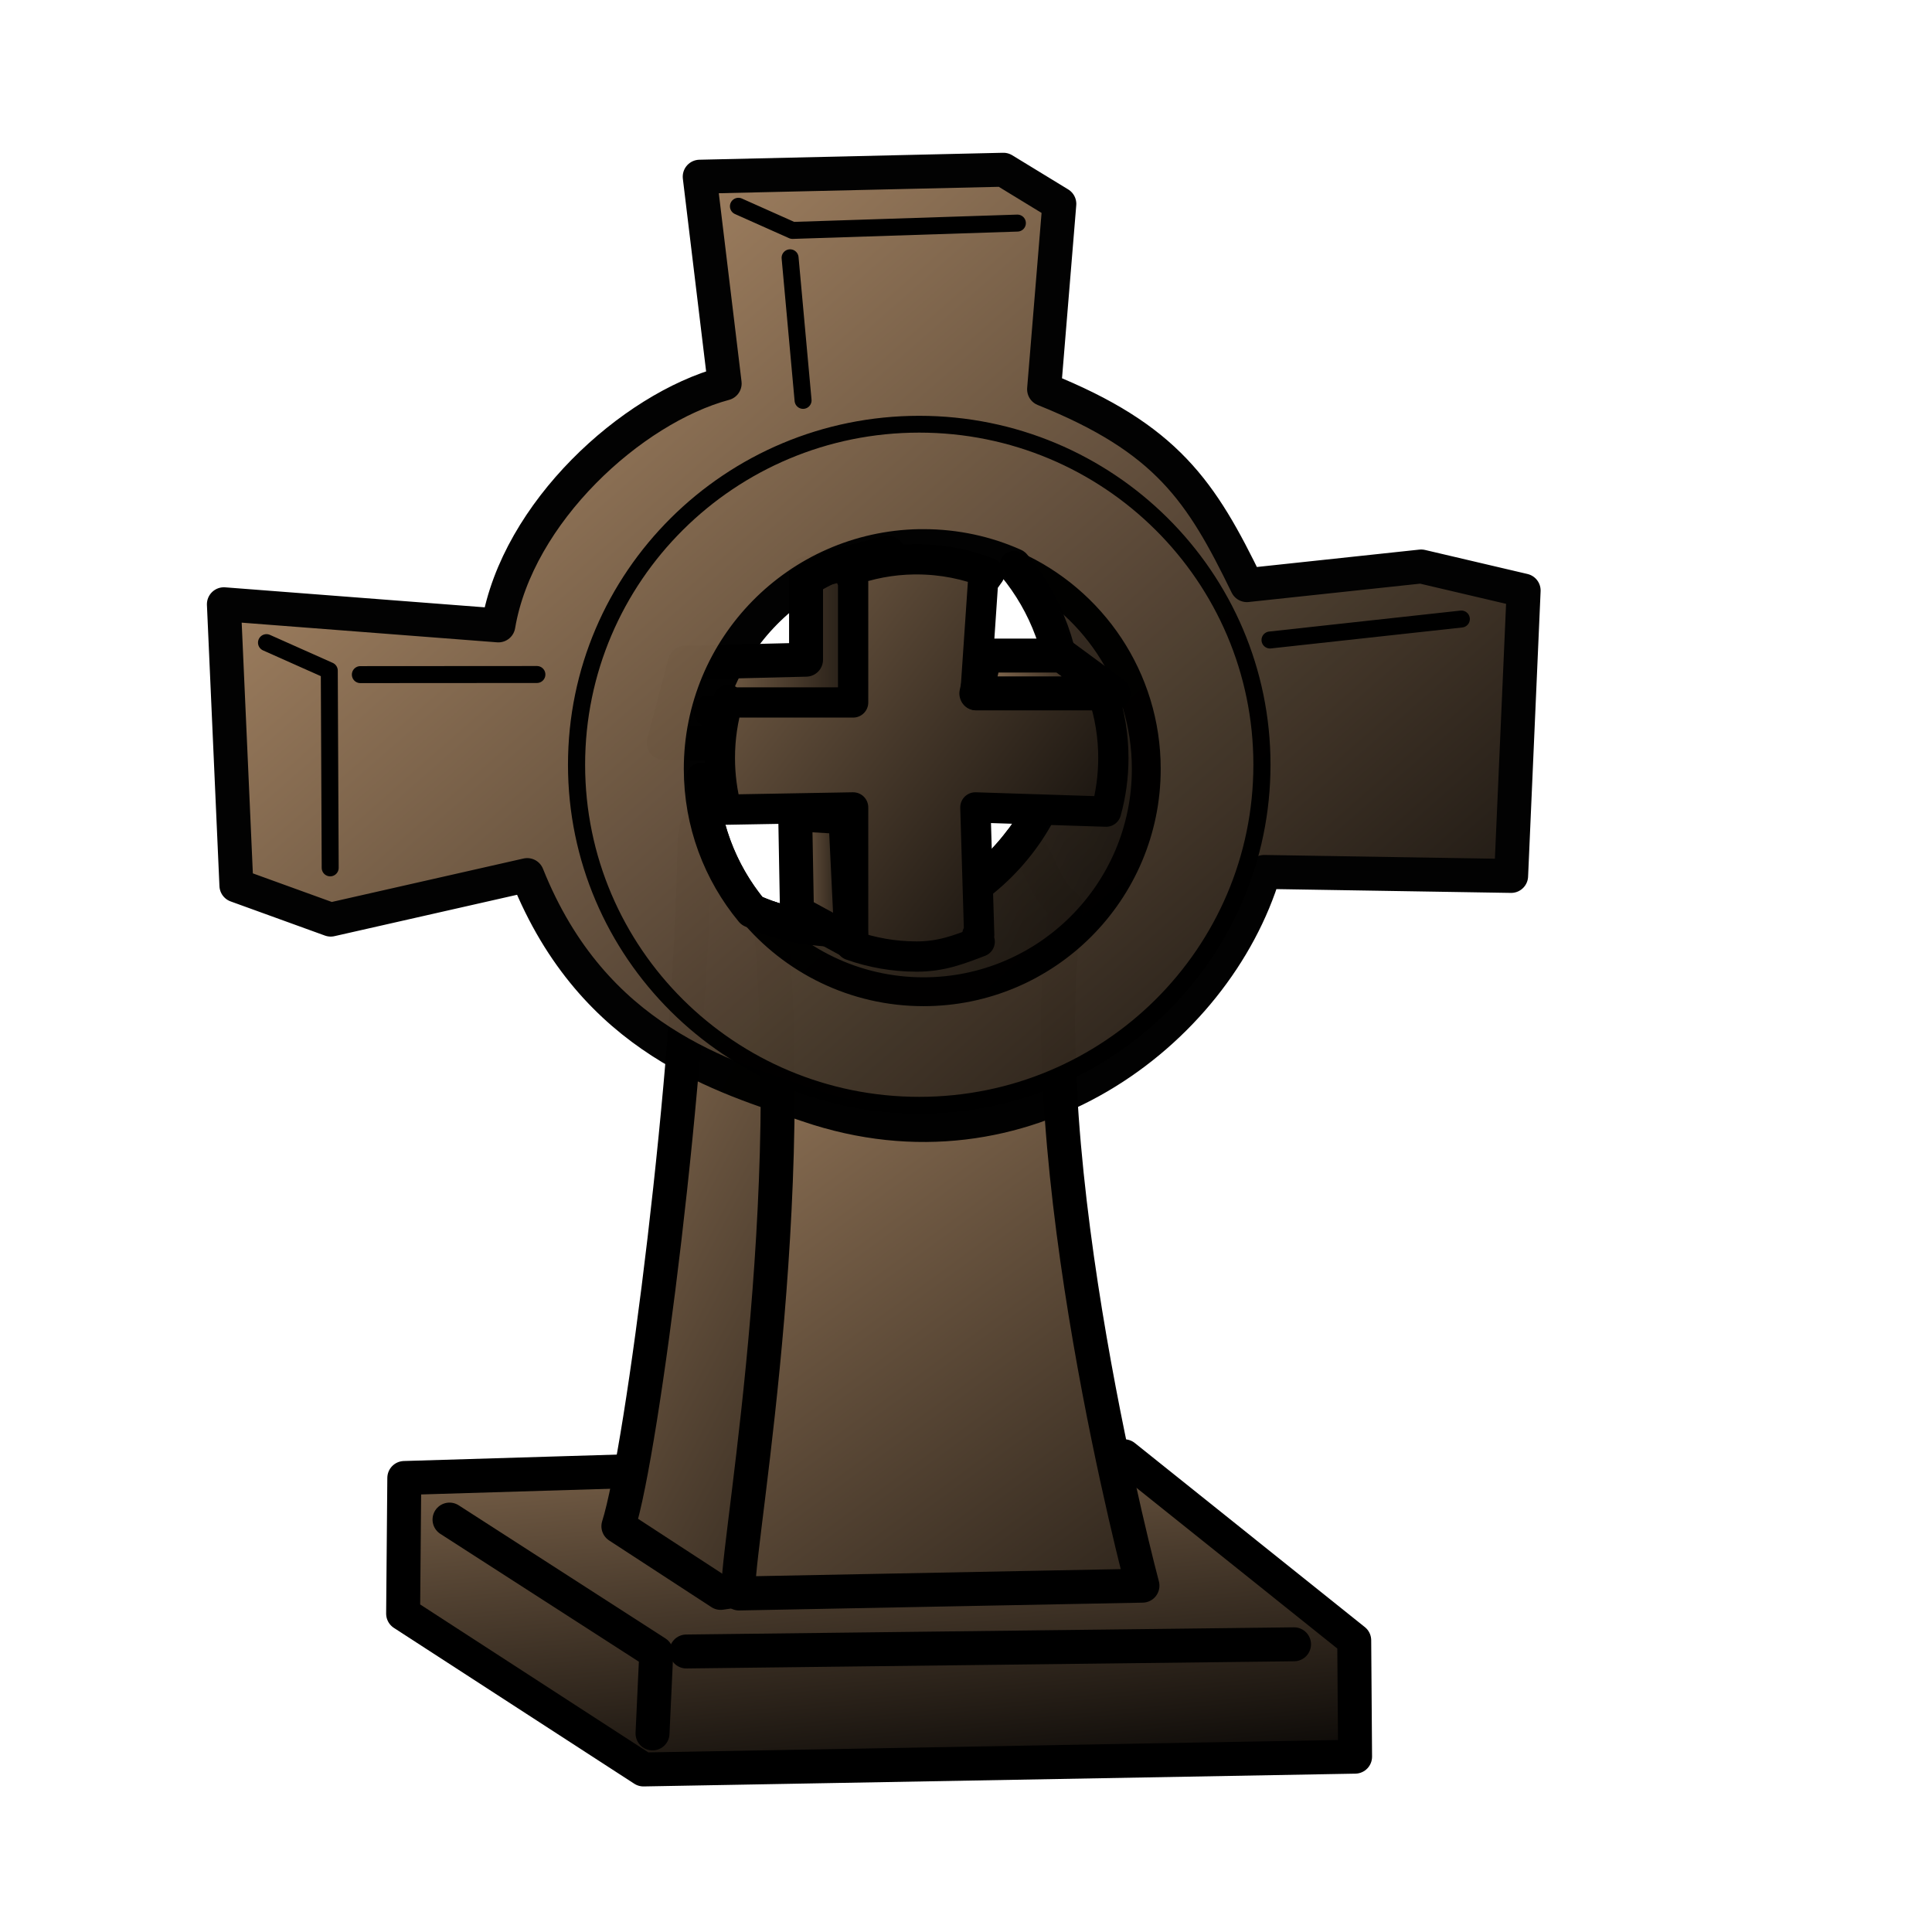
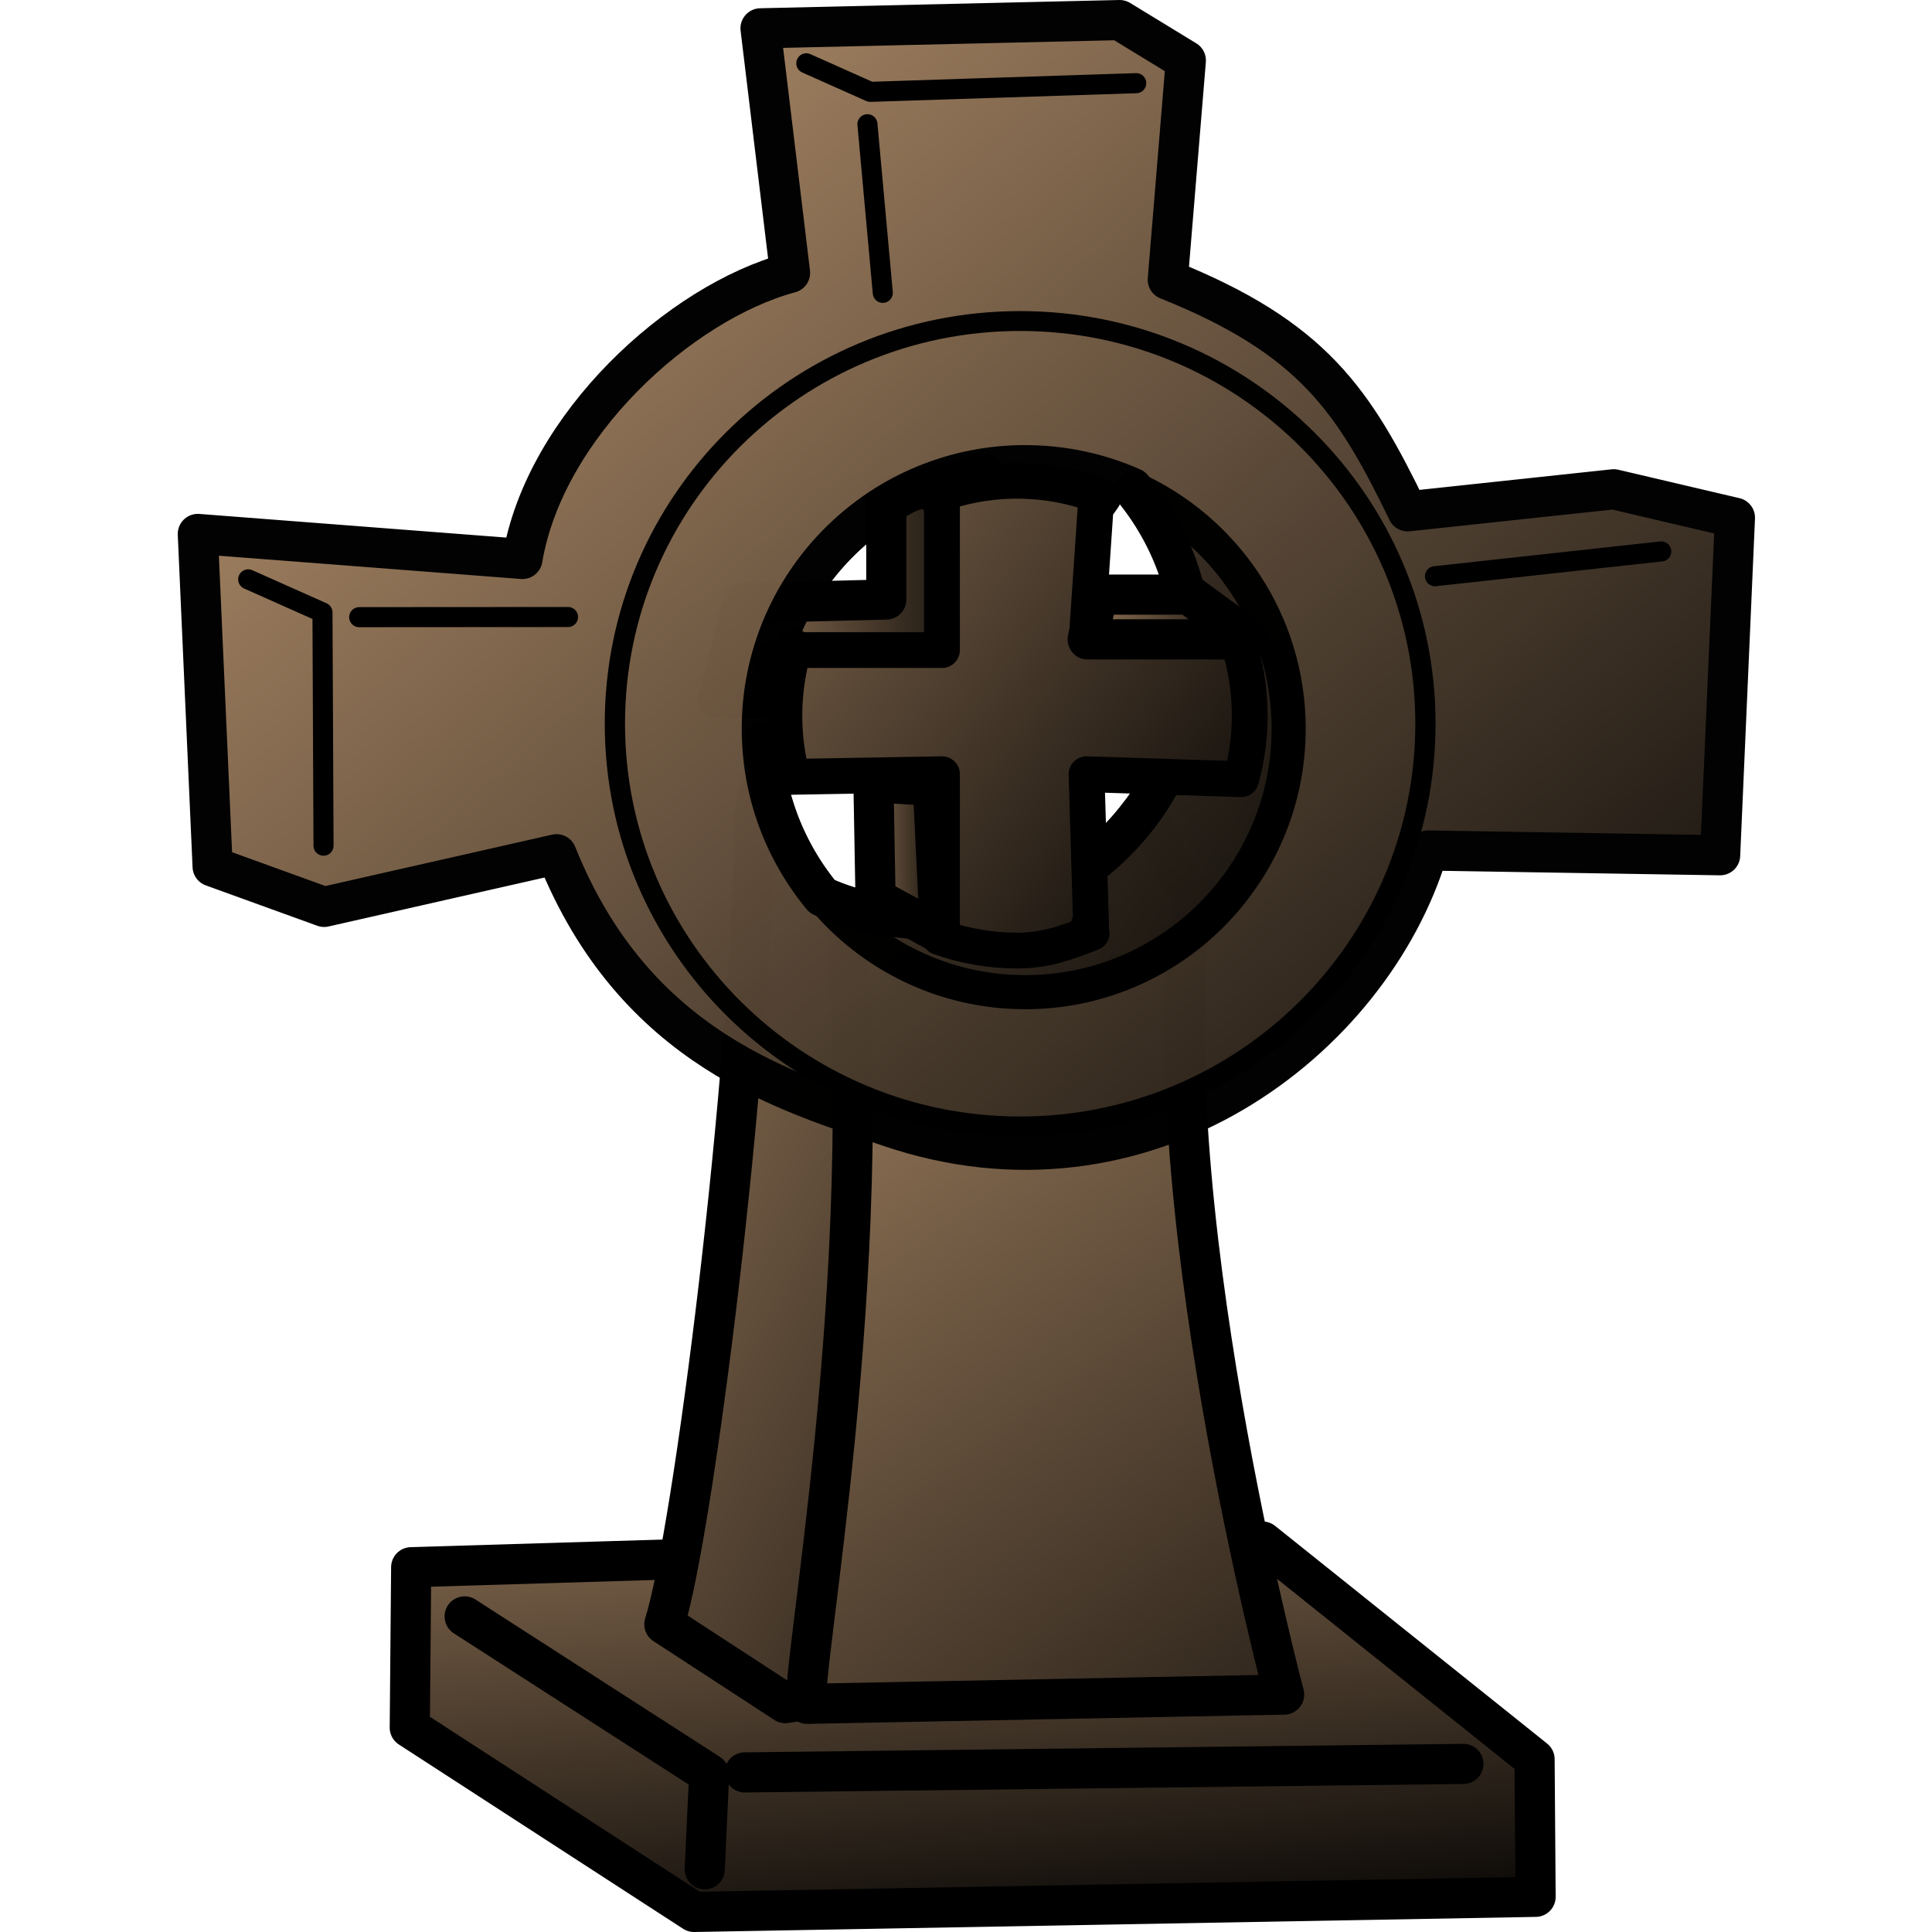
- <svg xmlns="http://www.w3.org/2000/svg" xmlns:xlink="http://www.w3.org/1999/xlink" width="700pt" height="700pt" id="svg36220" version="1.0">
+ <svg xmlns="http://www.w3.org/2000/svg" xmlns:xlink="http://www.w3.org/1999/xlink" width="100" height="100" id="svg36220" version="1.0">
  <defs id="defs36222">
    <linearGradient id="linearGradient3347">
      <stop style="stop-color:black;stop-opacity:1;" offset="0" id="stop3349" />
      <stop style="stop-color:black;stop-opacity:0;" offset="1" id="stop3351" />
    </linearGradient>
    <linearGradient id="linearGradient5175">
      <stop style="stop-color:#a08060;stop-opacity:1;" offset="0" id="stop5177" />
      <stop style="stop-color:#000000;stop-opacity:1;" offset="1" id="stop5179" />
    </linearGradient>
-     <linearGradient xlink:href="#linearGradient5175" id="linearGradient2273" gradientUnits="userSpaceOnUse" x1="416.048" y1="150.13" x2="825.858" y2="861.172" gradientTransform="matrix(0.554147,0,0,0.70605,220.5202,262.6425)" />
-     <linearGradient xlink:href="#linearGradient5175" id="linearGradient2277" gradientUnits="userSpaceOnUse" x1="128.101" y1="181.865" x2="740.295" y2="596.775" gradientTransform="matrix(0.554147,0,0,0.70605,195.0293,238.4564)" />
+     <linearGradient xlink:href="#linearGradient5175" id="linearGradient2273" gradientUnits="userSpaceOnUse" x1="416.048" y1="150.13" x2="825.858" y2="861.172" gradientTransform="matrix(7.0214969e-2,0,0,8.9462325e-2,24.47652,23.92853)" />
+     <linearGradient xlink:href="#linearGradient5175" id="linearGradient2277" gradientUnits="userSpaceOnUse" x1="128.101" y1="181.865" x2="740.295" y2="596.775" gradientTransform="matrix(7.0214969e-2,0,0,8.9462325e-2,21.24661,20.86395)" />
    <linearGradient xlink:href="#linearGradient5175" id="linearGradient2225" x1="474.405" y1="587.786" x2="504.644" y2="893.36" gradientUnits="userSpaceOnUse" gradientTransform="matrix(0.955393,0,0,0.955393,-3.85768,25.10482)" />
-     <linearGradient xlink:href="#linearGradient3347" id="linearGradient3353" x1="749.649" y1="506.85" x2="297.939" y2="301.256" gradientUnits="userSpaceOnUse" gradientTransform="matrix(1.034709,0,0,1.015443,-11.547,-1.140841)" />
-     <linearGradient xlink:href="#linearGradient5175" id="linearGradient3371" gradientUnits="userSpaceOnUse" x1="217.996" y1="116.564" x2="650.225" y2="599.485" gradientTransform="matrix(1.034709,0,0,1.015443,-11.19194,51.60242)" />
-     <linearGradient xlink:href="#linearGradient5175" id="linearGradient3590" gradientUnits="userSpaceOnUse" gradientTransform="matrix(0.907934,0,0,0.88605,9.67439,93.71704)" x1="474.405" y1="587.786" x2="504.644" y2="893.36" />
-     <linearGradient xlink:href="#linearGradient5175" id="linearGradient2267" x1="242.747" y1="227.951" x2="563.464" y2="472.007" gradientUnits="userSpaceOnUse" gradientTransform="matrix(0.922671,0,0,0.905491,35.69338,34.19809)" />
-     <linearGradient xlink:href="#linearGradient5175" id="linearGradient3152" x1="313.026" y1="310.022" x2="436.507" y2="310.022" gradientUnits="userSpaceOnUse" gradientTransform="matrix(1.034709,0,0,1.015443,-11.547,-1.140841)" />
-     <linearGradient xlink:href="#linearGradient5175" id="linearGradient3160" x1="379.495" y1="419.623" x2="420.95" y2="419.623" gradientUnits="userSpaceOnUse" gradientTransform="matrix(1.034709,0,0,1.015443,-18.8635,0.295213)" />
-     <linearGradient xlink:href="#linearGradient5175" id="linearGradient3170" x1="459" y1="322" x2="539" y2="322" gradientUnits="userSpaceOnUse" gradientTransform="matrix(1.034709,0,0,1.015443,-11.547,-1.140841)" />
+     <linearGradient xlink:href="#linearGradient3347" id="linearGradient3353" x1="749.649" y1="506.85" x2="297.939" y2="301.256" gradientUnits="userSpaceOnUse" gradientTransform="matrix(0.1311061,0,0,0.128665,-4.928302,-9.494978)" />
+     <linearGradient xlink:href="#linearGradient5175" id="linearGradient3371" gradientUnits="userSpaceOnUse" x1="217.996" y1="116.564" x2="650.225" y2="599.485" gradientTransform="matrix(0.1311061,0,0,0.128665,-4.883312,-2.811978)" />
+     <linearGradient xlink:href="#linearGradient5175" id="linearGradient3590" gradientUnits="userSpaceOnUse" gradientTransform="matrix(0.1150427,0,0,0.1122698,-2.239382,2.524292)" x1="474.405" y1="587.786" x2="504.644" y2="893.36" />
+     <linearGradient xlink:href="#linearGradient5175" id="linearGradient2267" x1="242.747" y1="227.951" x2="563.464" y2="472.007" gradientUnits="userSpaceOnUse" gradientTransform="matrix(0.11691,0,0,0.1147331,1.057438,-5.017248)" />
+     <linearGradient xlink:href="#linearGradient5175" id="linearGradient3152" x1="313.026" y1="310.022" x2="436.507" y2="310.022" gradientUnits="userSpaceOnUse" gradientTransform="matrix(0.1311061,0,0,0.128665,-4.928302,-9.494978)" />
+     <linearGradient xlink:href="#linearGradient5175" id="linearGradient3160" x1="379.495" y1="419.623" x2="420.95" y2="419.623" gradientUnits="userSpaceOnUse" gradientTransform="matrix(0.1311061,0,0,0.128665,-5.855362,-9.313018)" />
+     <linearGradient xlink:href="#linearGradient5175" id="linearGradient3170" x1="459" y1="322" x2="539" y2="322" gradientUnits="userSpaceOnUse" gradientTransform="matrix(0.1311061,0,0,0.128665,-4.928302,-9.494978)" />
  </defs>
  <g id="layer1">
-     <path style="fill:url(#linearGradient3590);fill-opacity:1;fill-rule:evenodd;stroke:#000000;stroke-width:16.4;stroke-linecap:round;stroke-linejoin:round;stroke-miterlimit:4;stroke-dasharray:none;stroke-opacity:1" d="M 195.313,714 L 194.744,779.534 L 310.851,854.81 L 654.631,848.638 L 654.217,792.435 L 543.095,703.508 L 195.313,714 z " id="path2213" />
-     <path style="fill:url(#linearGradient2277);fill-opacity:1;fill-rule:evenodd;stroke:#000000;stroke-width:16.4;stroke-linecap:round;stroke-linejoin:round;stroke-miterlimit:4;stroke-dasharray:none;stroke-opacity:1" d="M 340.901,393.962 C 337.476,395.42 335.523,400.64 335.404,410.336 C 334.137,513.809 310.457,700.388 298.736,737.308 L 348.144,769.517 L 521.943,744.036 C 521.943,744.036 460.134,546.696 393.833,448.51 C 383.057,447.199 372.762,444.296 363.212,440.037 C 352.36,426.926 344.568,411.21 340.901,393.962 z " id="path2275" />
-     <path style="fill:url(#linearGradient2273);fill-opacity:1;fill-rule:evenodd;stroke:#000000;stroke-width:16.4;stroke-linecap:round;stroke-linejoin:round;stroke-miterlimit:4;stroke-dasharray:none;stroke-opacity:1" d="M 492.971,406.337 C 473.327,432.419 442.097,449.303 406.961,449.303 C 394.758,449.303 383.01,447.274 372.071,443.528 C 386.499,594.103 353.187,761.943 357.036,769.802 L 551.917,766.026 C 551.917,766.026 496.442,558.177 514.958,437.816 C 503.404,429.741 501.703,411.231 492.971,406.337 z " id="path1331" />
-     <path style="fill:none;fill-opacity:0.75;fill-rule:evenodd;stroke:#000000;stroke-width:16.4;stroke-linecap:round;stroke-linejoin:round;stroke-miterlimit:4;stroke-dasharray:none;stroke-opacity:1" d="M 217.156,734.096 L 317.043,798.414 L 315.228,837.4" id="path2215" />
-     <path style="fill:none;fill-opacity:0.75;fill-rule:evenodd;stroke:#000000;stroke-width:16.4;stroke-linecap:round;stroke-linejoin:round;stroke-miterlimit:4;stroke-dasharray:none;stroke-opacity:1" d="M 331.57,797.821 L 625.135,794.347" id="path2217" />
-     <path style="fill:url(#linearGradient3152);fill-opacity:1;fill-rule:evenodd;stroke:#000000;stroke-width:16.4;stroke-linecap:round;stroke-linejoin:round;stroke-miterlimit:4;stroke-dasharray:none;stroke-opacity:1" d="M 330.865,320.131 L 389.397,318.695 L 389.397,277.049 L 428.906,266.997 L 431.833,360.34 L 320.622,358.904 L 330.865,320.131 z " id="path2271" />
-     <path style="opacity:0.99;fill:url(#linearGradient3371);fill-opacity:1;fill-rule:evenodd;stroke:#000000;stroke-width:16.4;stroke-linecap:round;stroke-linejoin:round;stroke-miterlimit:4;stroke-dasharray:none;stroke-dashoffset:0;stroke-opacity:1" d="M 484.725,81.999 L 338.023,85.362 L 350.084,185.256 C 305.097,197.375 249.966,247.592 240.76,302.128 L 108.156,291.91 L 114.203,427.757 L 159.762,444.258 L 254.697,422.743 C 286.767,502.829 349.913,520.099 390.276,533.934 C 494.538,569.671 587.256,499.133 610.701,421.22 L 730.016,423.156 L 736.063,285.278 L 686.558,273.663 L 602.359,282.675 C 580.386,237.449 563.731,211.861 504.385,188.049 L 511.757,98.499 L 484.725,81.999 z M 444.081,263.826 C 444.31,263.822 444.53,263.829 444.76,263.826 C 445.222,263.82 445.686,263.826 446.15,263.826 C 461.722,263.826 476.532,267.131 489.899,273.092 C 505.314,291.718 514.57,315.616 514.57,341.666 C 514.57,401.082 466.361,449.303 406.961,449.303 C 391.389,449.303 376.579,445.998 363.212,440.037 C 347.797,421.411 338.54,397.514 338.54,371.463 C 338.54,312.742 385.638,264.935 444.081,263.826 z " id="path3341" />
-     <path style="opacity:0.99;fill:none;fill-opacity:1;fill-rule:evenodd;stroke:#000000;stroke-width:8;stroke-linecap:round;stroke-linejoin:round;stroke-miterlimit:4;stroke-dasharray:none;stroke-dashoffset:0;stroke-opacity:1" id="path2446" d="M 562 321 A 160 162 0 1 1  242,321 A 160 162 0 1 1  562 321 z" transform="matrix(1.034709,0,0,1.015443,28.12701,43.47887)" />
-     <path style="fill:none;fill-opacity:1;fill-rule:evenodd;stroke:#000000;stroke-width:8.2;stroke-linecap:round;stroke-linejoin:round;stroke-miterlimit:4;stroke-dasharray:none;stroke-opacity:1" d="M 356.725,99.655 L 382.849,111.313 L 491.49,107.772" id="path3329" />
-     <path style="opacity:0.99;fill:url(#linearGradient3353);fill-opacity:1;fill-rule:evenodd;stroke:#000000;stroke-width:13.939;stroke-linecap:round;stroke-linejoin:round;stroke-miterlimit:4;stroke-dasharray:none;stroke-dashoffset:0;stroke-opacity:1" d="M 489.899,273.092 C 505.314,291.718 514.57,315.616 514.57,341.666 C 514.57,401.082 466.361,449.303 406.961,449.303 C 391.389,449.303 376.579,445.998 363.212,440.037 C 382.955,463.893 412.794,479.1 446.15,479.1 C 505.551,479.1 553.76,430.879 553.76,371.463 C 553.76,327.624 527.521,289.869 489.899,273.092 z M 342.388,342.872 C 342.291,343.225 342.191,343.565 342.097,343.919 C 342.19,343.568 342.292,343.222 342.388,342.872 z M 338.605,375.43 C 338.612,375.629 338.629,375.834 338.637,376.033 C 338.629,375.831 338.612,375.632 338.605,375.43 z M 338.637,376.318 C 338.646,376.517 338.66,376.723 338.67,376.921 C 338.66,376.72 338.646,376.52 338.637,376.318 z M 338.67,377.016 C 338.679,377.191 338.692,377.35 338.702,377.524 C 338.693,377.353 338.678,377.188 338.67,377.016 z M 338.896,380.221 C 338.911,380.4 338.913,380.583 338.928,380.761 C 338.913,380.584 338.91,380.399 338.896,380.221 z M 339.09,382.474 C 339.125,382.82 339.181,383.146 339.219,383.49 C 339.181,383.149 339.125,382.816 339.09,382.474 z M 339.446,385.648 C 339.468,385.82 339.519,385.984 339.543,386.155 C 339.519,385.98 339.469,385.823 339.446,385.648 z M 346.139,411.224 C 346.179,411.324 346.196,411.442 346.236,411.541 C 346.193,411.435 346.182,411.331 346.139,411.224 z M 359.429,435.182 C 359.524,435.312 359.623,435.434 359.72,435.563 C 359.624,435.434 359.524,435.311 359.429,435.182 z " id="path3345" />
-     <path style="fill:none;fill-opacity:1;fill-rule:evenodd;stroke:#000000;stroke-width:8.2;stroke-linecap:round;stroke-linejoin:round;stroke-miterlimit:4;stroke-dasharray:none;stroke-opacity:1" d="M 128.739,310.453 L 159.077,323.978 L 159.513,419.253" id="path3357" />
-     <path style="fill:none;fill-opacity:1;fill-rule:evenodd;stroke:#000000;stroke-width:8.2;stroke-linecap:round;stroke-linejoin:round;stroke-miterlimit:4;stroke-dasharray:none;stroke-opacity:1" d="M 613.528,309.178 L 705.969,299.051" id="path3365" />
-     <path style="fill:url(#linearGradient2267);fill-opacity:1;fill-rule:evenodd;stroke:#000000;stroke-width:14.625;stroke-linecap:round;stroke-linejoin:round;stroke-miterlimit:4;stroke-dasharray:none;stroke-opacity:1" d="M 441.582,270.192 C 430.524,270.333 419.91,272.401 410.067,276.049 L 412.143,281.397 L 412.143,339.348 L 353.092,339.348 L 351.881,338.132 C 349.201,346.996 347.758,356.399 347.758,366.145 C 347.758,374.786 348.891,383.165 351.016,391.131 L 412.143,390.056 L 412.143,455.251 L 411.163,456.638 C 421.062,460.167 431.731,462.099 442.822,462.099 C 454.641,462.099 462.838,458.899 473.28,454.915 L 472.117,451.629 L 473.039,451.629 L 471.194,390.056 L 534.339,392.093 C 536.633,383.839 537.857,375.136 537.857,366.145 C 537.857,355.516 536.15,345.285 532.984,335.726 L 471.194,335.726 L 474.885,281.397 L 478.027,277.011 C 467.134,272.618 455.263,270.192 442.822,270.192 C 442.412,270.192 441.991,270.186 441.582,270.192 z " id="path1369" />
-     <path style="fill:url(#linearGradient3160);fill-opacity:1;fill-rule:evenodd;stroke:#000000;stroke-width:16.4;stroke-linecap:round;stroke-linejoin:round;stroke-miterlimit:4;stroke-dasharray:none;stroke-opacity:1" d="M 384.15,393.369 L 385.007,440.759 L 411.347,455.12 L 408.42,394.805 L 384.15,393.369 z " id="path2269" />
-     <path style="fill:url(#linearGradient3170);fill-opacity:1;fill-rule:evenodd;stroke:#000000;stroke-width:16.4;stroke-linecap:round;stroke-linejoin:round;stroke-miterlimit:4;stroke-dasharray:none;stroke-opacity:1" d="M 475.801,316.693 C 483.044,316.693 513.051,316.693 513.051,316.693 L 537.884,334.971 L 471.662,334.971 L 475.801,316.693 z " id="path3162" />
-     <path style="fill:none;fill-opacity:1;fill-rule:evenodd;stroke:#000000;stroke-width:8.2;stroke-linecap:round;stroke-linejoin:round;stroke-miterlimit:4;stroke-dasharray:none;stroke-opacity:1" d="M 387.961,193.414 L 381.687,124.541" id="path3172" />
-     <path style="fill:none;fill-opacity:1;fill-rule:evenodd;stroke:#000000;stroke-width:8.2;stroke-linecap:round;stroke-linejoin:round;stroke-miterlimit:4;stroke-dasharray:none;stroke-opacity:1" d="M 259.374,325.846 L 174.082,325.903" id="path3174" />
+     <path style="fill:url(#linearGradient3590);fill-opacity:1;fill-rule:evenodd;stroke:#000000;stroke-width:2.078;stroke-linecap:round;stroke-linejoin:round;stroke-miterlimit:4;stroke-dasharray:none;stroke-opacity:1" d="M 21.283,81.119 L 21.21,89.423 L 35.922,98.961 L 79.482,98.179 L 79.429,91.058 L 65.349,79.79 L 21.283,81.119 z" id="path2213" />
+     <path style="fill:url(#linearGradient2277);fill-opacity:1;fill-rule:evenodd;stroke:#000000;stroke-width:2.078;stroke-linecap:round;stroke-linejoin:round;stroke-miterlimit:4;stroke-dasharray:none;stroke-opacity:1" d="M 39.73,40.568 C 39.296,40.752 39.048,41.414 39.033,42.642 C 38.873,55.753 35.872,79.394 34.387,84.073 L 40.647,88.154 L 62.669,84.925 C 62.669,84.925 54.837,59.92 46.437,47.479 C 45.071,47.313 43.767,46.946 42.557,46.406 C 41.182,44.745 40.194,42.753 39.73,40.568 z" id="path2275" />
+     <path style="fill:url(#linearGradient2273);fill-opacity:1;fill-rule:evenodd;stroke:#000000;stroke-width:2.078;stroke-linecap:round;stroke-linejoin:round;stroke-miterlimit:4;stroke-dasharray:none;stroke-opacity:1" d="M 58.998,42.136 C 56.509,45.441 52.552,47.58 48.1,47.58 C 46.554,47.58 45.065,47.323 43.679,46.848 C 45.507,65.927 41.286,87.194 41.774,88.19 L 66.467,87.711 C 66.467,87.711 59.438,61.375 61.784,46.124 C 60.32,45.101 60.105,42.756 58.998,42.136 z" id="path1331" />
+     <path style="fill:none;fill-opacity:0.75;fill-rule:evenodd;stroke:#000000;stroke-width:2.078;stroke-linecap:round;stroke-linejoin:round;stroke-miterlimit:4;stroke-dasharray:none;stroke-opacity:1" d="M 24.05,83.666 L 36.707,91.815 L 36.477,96.755" id="path2215" />
+     <path style="fill:none;fill-opacity:0.75;fill-rule:evenodd;stroke:#000000;stroke-width:2.078;stroke-linecap:round;stroke-linejoin:round;stroke-miterlimit:4;stroke-dasharray:none;stroke-opacity:1" d="M 38.547,91.74 L 75.744,91.3" id="path2217" />
+     <path style="fill:url(#linearGradient3152);fill-opacity:1;fill-rule:evenodd;stroke:#000000;stroke-width:2.078;stroke-linecap:round;stroke-linejoin:round;stroke-miterlimit:4;stroke-dasharray:none;stroke-opacity:1" d="M 38.458,31.213 L 45.875,31.031 L 45.875,25.754 L 50.881,24.48 L 51.252,36.308 L 37.16,36.126 L 38.458,31.213 z" id="path2271" />
+     <path style="opacity:0.99;fill:url(#linearGradient3371);fill-opacity:1;fill-rule:evenodd;stroke:#000000;stroke-width:2.078;stroke-linecap:round;stroke-linejoin:round;stroke-miterlimit:4;stroke-dasharray:none;stroke-dashoffset:0;stroke-opacity:1" d="M 57.953,1.039 L 39.365,1.466 L 40.893,14.123 C 35.193,15.659 28.207,22.022 27.041,28.932 L 10.239,27.637 L 11.005,44.85 L 16.778,46.941 L 28.807,44.215 C 32.871,54.362 40.872,56.55 45.986,58.303 C 59.197,62.832 70.945,53.894 73.916,44.022 L 89.034,44.267 L 89.8,26.797 L 83.527,25.325 L 72.859,26.467 C 70.074,20.736 67.964,17.494 60.444,14.477 L 61.379,3.13 L 57.953,1.039 z M 52.803,24.079 C 52.832,24.078 52.86,24.079 52.889,24.079 C 52.948,24.078 53.007,24.079 53.066,24.079 C 55.039,24.079 56.915,24.497 58.609,25.253 C 60.562,27.613 61.735,30.641 61.735,33.941 C 61.735,41.47 55.627,47.58 48.1,47.58 C 46.127,47.58 44.25,47.161 42.557,46.406 C 40.603,44.046 39.431,41.018 39.431,37.717 C 39.431,30.277 45.398,24.219 52.803,24.079 z" id="path3341" />
+     <path style="opacity:0.99;fill:none;fill-opacity:1;fill-rule:evenodd;stroke:#000000;stroke-width:8;stroke-linecap:round;stroke-linejoin:round;stroke-miterlimit:4;stroke-dasharray:none;stroke-dashoffset:0;stroke-opacity:1" id="path2446" d="M 562,321 A 160,162 0 1 1 242,321 A 160,162 0 1 1 562,321 z" transform="matrix(0.1311061,0,0,0.1286649,9.8728181e-2,-3.841308)" />
+     <path style="fill:none;fill-opacity:1;fill-rule:evenodd;stroke:#000000;stroke-width:1.039;stroke-linecap:round;stroke-linejoin:round;stroke-miterlimit:4;stroke-dasharray:none;stroke-opacity:1" d="M 41.735,3.277 L 45.045,4.754 L 58.811,4.305" id="path3329" />
+     <path style="opacity:0.99;fill:url(#linearGradient3353);fill-opacity:1;fill-rule:evenodd;stroke:#000000;stroke-width:1.766;stroke-linecap:round;stroke-linejoin:round;stroke-miterlimit:4;stroke-dasharray:none;stroke-dashoffset:0;stroke-opacity:1" d="M 58.609,25.253 C 60.562,27.613 61.735,30.641 61.735,33.941 C 61.735,41.47 55.627,47.58 48.1,47.58 C 46.127,47.58 44.25,47.161 42.557,46.406 C 45.058,49.429 48.839,51.355 53.066,51.355 C 60.592,51.355 66.701,45.245 66.701,37.717 C 66.701,32.162 63.376,27.378 58.609,25.253 z M 39.918,34.094 C 39.906,34.139 39.893,34.182 39.881,34.227 C 39.893,34.182 39.906,34.139 39.918,34.094 z M 39.439,38.22 C 39.44,38.245 39.442,38.271 39.443,38.296 C 39.442,38.27 39.44,38.245 39.439,38.22 z M 39.443,38.332 C 39.444,38.357 39.446,38.383 39.447,38.409 C 39.446,38.383 39.444,38.358 39.443,38.332 z M 39.447,38.421 C 39.448,38.443 39.45,38.463 39.451,38.485 C 39.45,38.463 39.448,38.442 39.447,38.421 z M 39.476,38.827 C 39.478,38.849 39.478,38.872 39.48,38.895 C 39.478,38.873 39.478,38.849 39.476,38.827 z M 39.5,39.112 C 39.505,39.156 39.512,39.197 39.517,39.241 C 39.512,39.198 39.505,39.156 39.5,39.112 z M 39.545,39.514 C 39.548,39.536 39.555,39.557 39.558,39.579 C 39.555,39.556 39.548,39.537 39.545,39.514 z M 40.393,42.755 C 40.398,42.768 40.401,42.783 40.406,42.795 C 40.4,42.782 40.399,42.769 40.393,42.755 z M 42.077,45.791 C 42.089,45.807 42.102,45.823 42.114,45.839 C 42.102,45.823 42.089,45.807 42.077,45.791 z" id="path3345" />
+     <path style="fill:none;fill-opacity:1;fill-rule:evenodd;stroke:#000000;stroke-width:1.039;stroke-linecap:round;stroke-linejoin:round;stroke-miterlimit:4;stroke-dasharray:none;stroke-opacity:1" d="M 12.847,29.987 L 16.691,31.7 L 16.746,43.772" id="path3357" />
+     <path style="fill:none;fill-opacity:1;fill-rule:evenodd;stroke:#000000;stroke-width:1.039;stroke-linecap:round;stroke-linejoin:round;stroke-miterlimit:4;stroke-dasharray:none;stroke-opacity:1" d="M 74.274,29.825 L 85.987,28.542" id="path3365" />
+     <path style="fill:url(#linearGradient2267);fill-opacity:1;fill-rule:evenodd;stroke:#000000;stroke-width:1.853;stroke-linecap:round;stroke-linejoin:round;stroke-miterlimit:4;stroke-dasharray:none;stroke-opacity:1" d="M 52.487,24.885 C 51.086,24.903 49.741,25.165 48.494,25.627 L 48.757,26.305 L 48.757,33.648 L 41.274,33.648 L 41.121,33.494 C 40.781,34.617 40.599,35.808 40.599,37.043 C 40.599,38.138 40.742,39.2 41.011,40.209 L 48.757,40.073 L 48.757,48.334 L 48.632,48.509 C 49.887,48.956 51.239,49.201 52.644,49.201 C 54.141,49.201 55.18,48.796 56.503,48.291 L 56.356,47.875 L 56.473,47.875 L 56.239,40.073 L 64.24,40.331 C 64.531,39.285 64.686,38.182 64.686,37.043 C 64.686,35.696 64.469,34.4 64.068,33.189 L 56.239,33.189 L 56.707,26.305 L 57.105,25.749 C 55.724,25.193 54.22,24.885 52.644,24.885 C 52.592,24.885 52.539,24.884 52.487,24.885 z" id="path1369" />
+     <path style="fill:url(#linearGradient3160);fill-opacity:1;fill-rule:evenodd;stroke:#000000;stroke-width:2.078;stroke-linecap:round;stroke-linejoin:round;stroke-miterlimit:4;stroke-dasharray:none;stroke-opacity:1" d="M 45.21,40.493 L 45.318,46.497 L 48.656,48.317 L 48.285,40.675 L 45.21,40.493 z" id="path2269" />
+     <path style="fill:url(#linearGradient3170);fill-opacity:1;fill-rule:evenodd;stroke:#000000;stroke-width:2.078;stroke-linecap:round;stroke-linejoin:round;stroke-miterlimit:4;stroke-dasharray:none;stroke-opacity:1" d="M 56.823,30.777 C 57.74,30.777 61.542,30.777 61.542,30.777 L 64.689,33.093 L 56.298,33.093 L 56.823,30.777 z" id="path3162" />
+     <path style="fill:none;fill-opacity:1;fill-rule:evenodd;stroke:#000000;stroke-width:1.039;stroke-linecap:round;stroke-linejoin:round;stroke-miterlimit:4;stroke-dasharray:none;stroke-opacity:1" d="M 45.693,15.157 L 44.898,6.43" id="path3172" />
+     <path style="fill:none;fill-opacity:1;fill-rule:evenodd;stroke:#000000;stroke-width:1.039;stroke-linecap:round;stroke-linejoin:round;stroke-miterlimit:4;stroke-dasharray:none;stroke-opacity:1" d="M 29.4,31.937 L 18.592,31.944" id="path3174" />
  </g>
</svg>
